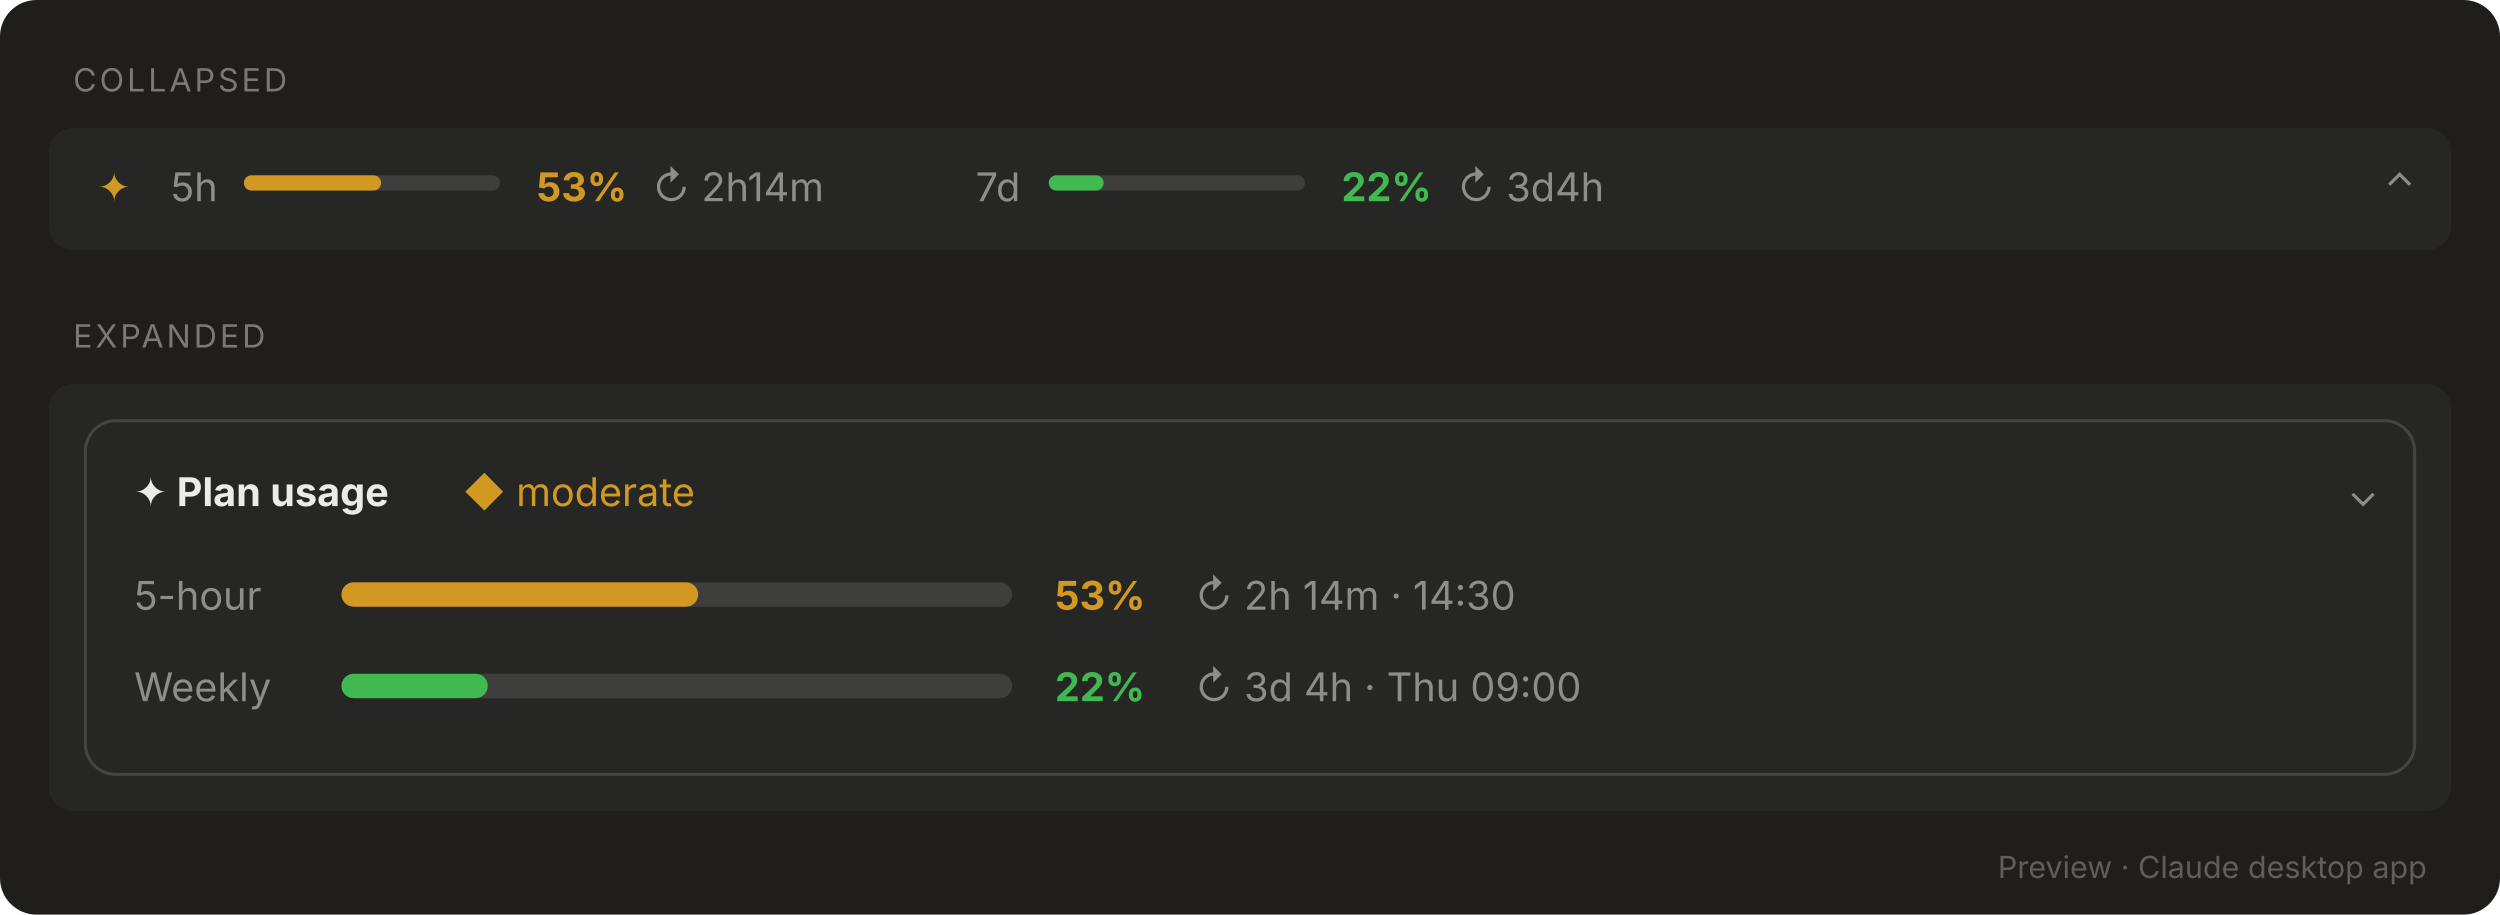
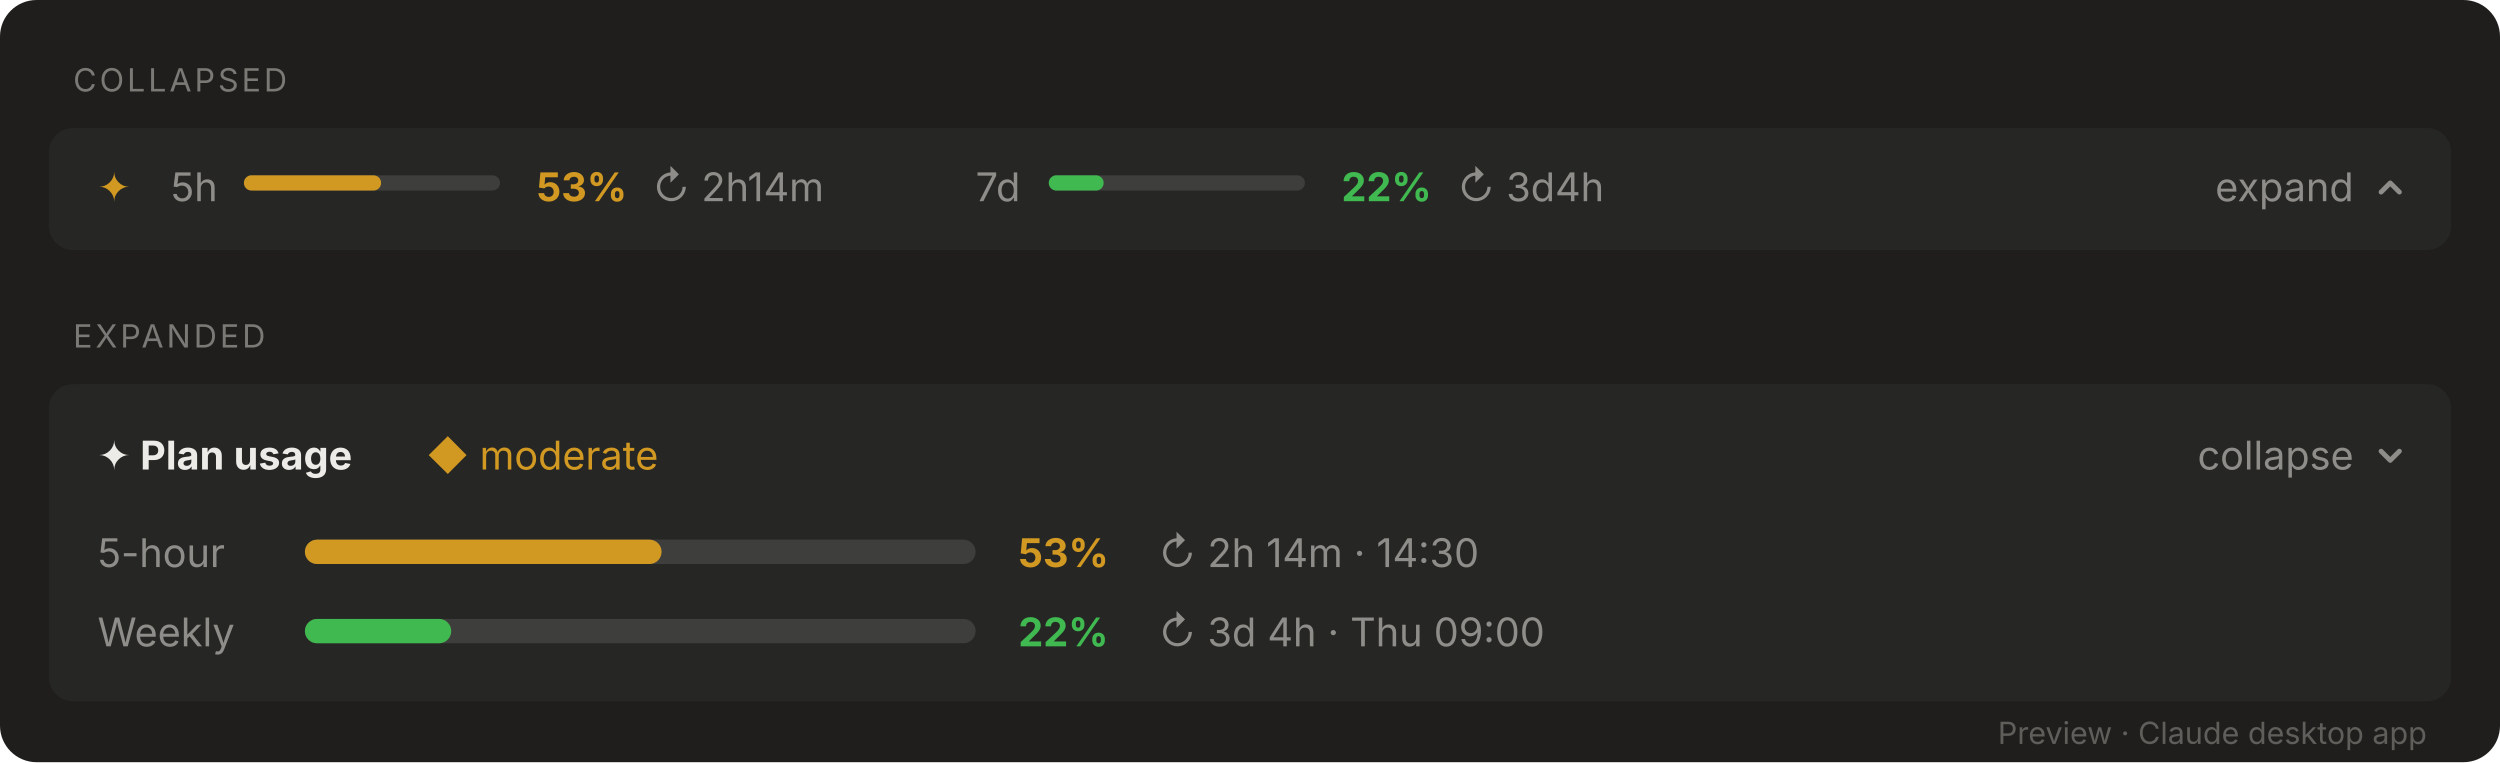
- <svg xmlns="http://www.w3.org/2000/svg" width="820" height="300" viewBox="0 0 820 300" font-family="-apple-system, 'Segoe UI', system-ui, sans-serif" font-size="13">
-   <rect width="820" height="300" rx="12" fill="#1f1e1c" />
+ <svg xmlns="http://www.w3.org/2000/svg" width="820" height="250" viewBox="0 0 820 250" font-family="-apple-system, 'Segoe UI', system-ui, sans-serif" font-size="13">
+   <rect width="820" height="250" rx="12" fill="#1f1e1c" />
  <text x="24" y="30" font-size="10.5" letter-spacing="1" fill="#7a7975">COLLAPSED</text>
  <rect x="16" y="42" width="788" height="40" rx="8" fill="#262624" />
  <g transform="translate(0,66)">
    <text x="32" y="0" fill="#d29922">✦</text>
    <text x="56" y="0" fill="#8e8d89">5h</text>
    <rect x="80" y="-8.5" width="84" height="5" rx="2.5" fill="rgba(128,128,128,0.28)" />
    <rect x="80" y="-8.5" width="45" height="5" rx="2.5" fill="#d29922" />
    <text x="176" y="0" font-weight="700" fill="#d29922">53%</text>
    <text x="214" y="0" fill="#8e8d89">↻ 2h14m</text>
    <text x="320" y="0" fill="#8e8d89">7d</text>
    <rect x="344" y="-8.5" width="84" height="5" rx="2.5" fill="rgba(128,128,128,0.28)" />
    <rect x="344" y="-8.5" width="18" height="5" rx="2.5" fill="#3fb950" />
    <text x="440" y="0" font-weight="700" fill="#3fb950">22%</text>
    <text x="478" y="0" fill="#8e8d89">↻ 3d4h</text>
-     <text x="782" y="0" fill="#8e8d89">⌃</text>
+     <text x="772" y="0" text-anchor="end" fill="#8e8d89">expand</text>
+     <polyline transform="translate(778,-10.5)" points="3,7.5 6,4.5 9,7.5" fill="none" stroke="#8e8d89" stroke-width="1.6" stroke-linecap="round" stroke-linejoin="round" />
  </g>
  <text x="24" y="114" font-size="10.5" letter-spacing="1" fill="#7a7975">EXPANDED</text>
-   <rect x="16" y="126" width="788" height="140" rx="8" fill="#262624" />
-   <rect x="28" y="138" width="764" height="116" rx="10" fill="none" stroke="#45443f" />
-   <text x="44" y="166" font-weight="700" fill="#ecebe8">✦ Plan usage</text>
-   <text x="152" y="166" fill="#d29922">◆ moderate</text>
-   <text x="770" y="166" fill="#8e8d89">⌄</text>
-   <g transform="translate(0,200)">
-     <text x="44" y="0" fill="#8e8d89">5-hour</text>
-     <rect x="112" y="-9" width="220" height="8" rx="4" fill="rgba(128,128,128,0.28)" />
-     <rect x="112" y="-9" width="117" height="8" rx="4" fill="#d29922" />
-     <text x="346" y="0" font-weight="700" fill="#d29922">53%</text>
-     <text x="392" y="0" fill="#8e8d89">↻ 2h 14m · 14:30</text>
+   <rect x="16" y="126" width="788" height="104" rx="8" fill="#262624" />
+   <g transform="translate(0,154)">
+     <text x="32" y="0" font-weight="700" fill="#ecebe8">✦ Plan usage</text>
+     <text x="140" y="0" fill="#d29922">◆ moderate</text>
+     <text x="772" y="0" text-anchor="end" fill="#8e8d89">collapse</text>
+     <polyline transform="translate(778,-10.5)" points="3,4.5 6,7.5 9,4.5" fill="none" stroke="#8e8d89" stroke-width="1.6" stroke-linecap="round" stroke-linejoin="round" />
  </g>
-   <g transform="translate(0,230)">
-     <text x="44" y="0" fill="#8e8d89">Weekly</text>
-     <rect x="112" y="-9" width="220" height="8" rx="4" fill="rgba(128,128,128,0.28)" />
-     <rect x="112" y="-9" width="48" height="8" rx="4" fill="#3fb950" />
-     <text x="346" y="0" font-weight="700" fill="#3fb950">22%</text>
-     <text x="392" y="0" fill="#8e8d89">↻ 3d 4h · Thu 09:00</text>
+   <g transform="translate(0,186)">
+     <text x="32" y="0" fill="#8e8d89">5-hour</text>
+     <rect x="100" y="-9" width="220" height="8" rx="4" fill="rgba(128,128,128,0.28)" />
+     <rect x="100" y="-9" width="117" height="8" rx="4" fill="#d29922" />
+     <text x="334" y="0" font-weight="700" fill="#d29922">53%</text>
+     <text x="380" y="0" fill="#8e8d89">↻ 2h 14m · 14:30</text>
  </g>
-   <text x="796" y="288" font-size="10" text-anchor="end" fill="#5f5e5a">Preview · Claude desktop app</text>
+   <g transform="translate(0,212)">
+     <text x="32" y="0" fill="#8e8d89">Weekly</text>
+     <rect x="100" y="-9" width="220" height="8" rx="4" fill="rgba(128,128,128,0.28)" />
+     <rect x="100" y="-9" width="48" height="8" rx="4" fill="#3fb950" />
+     <text x="334" y="0" font-weight="700" fill="#3fb950">22%</text>
+     <text x="380" y="0" fill="#8e8d89">↻ 3d 4h · Thu 09:00</text>
+   </g>
+   <text x="796" y="244" font-size="10" text-anchor="end" fill="#5f5e5a">Preview · Claude desktop app</text>
</svg>
